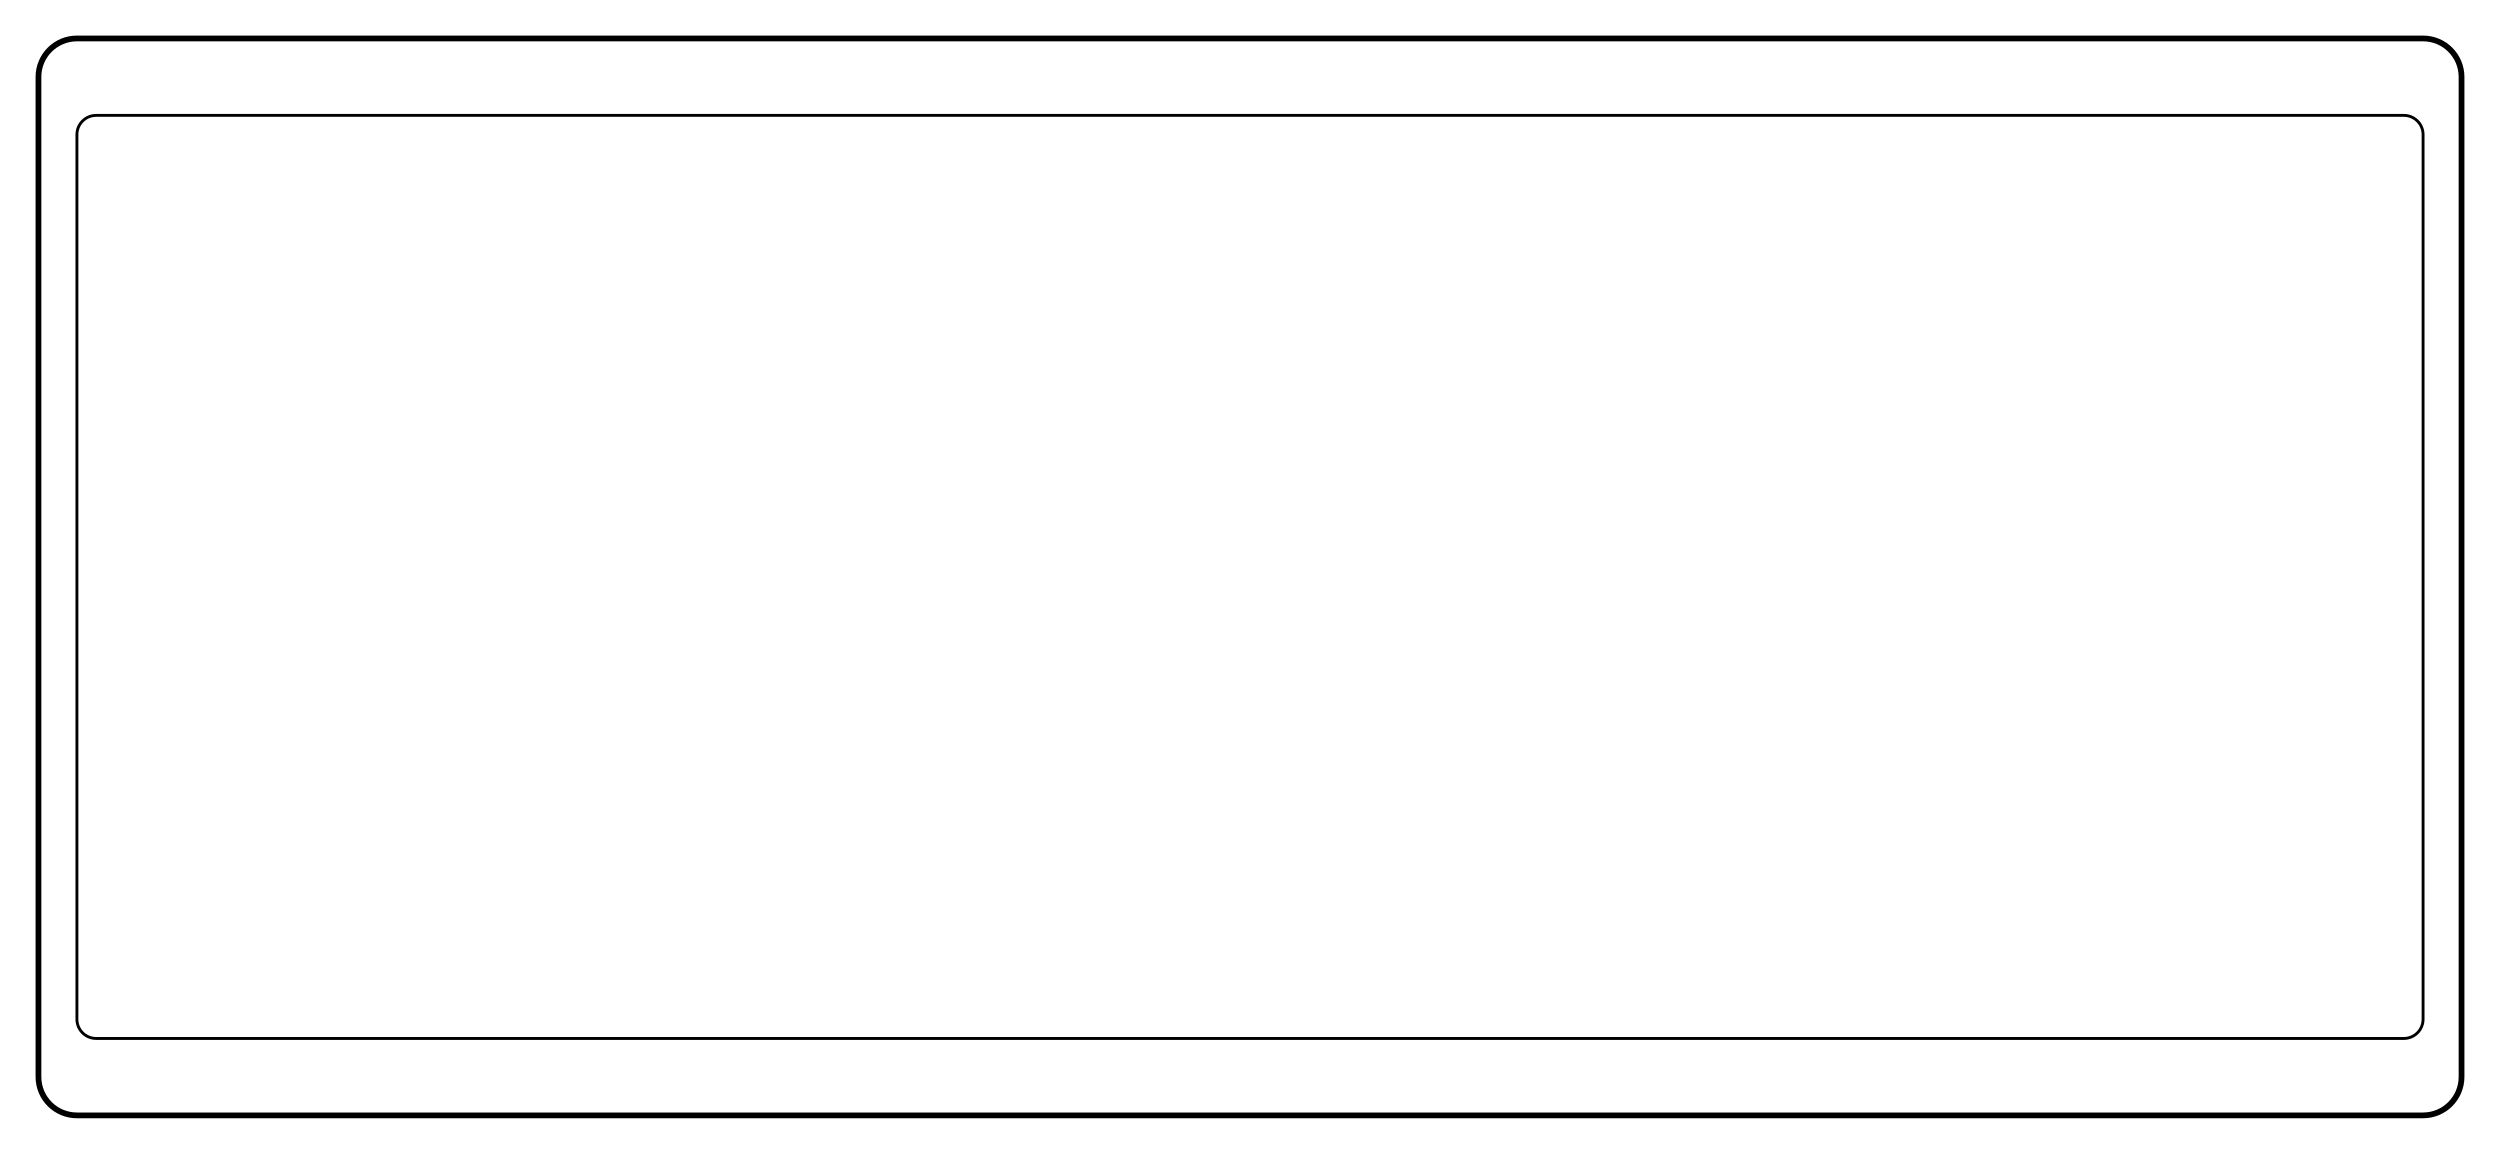
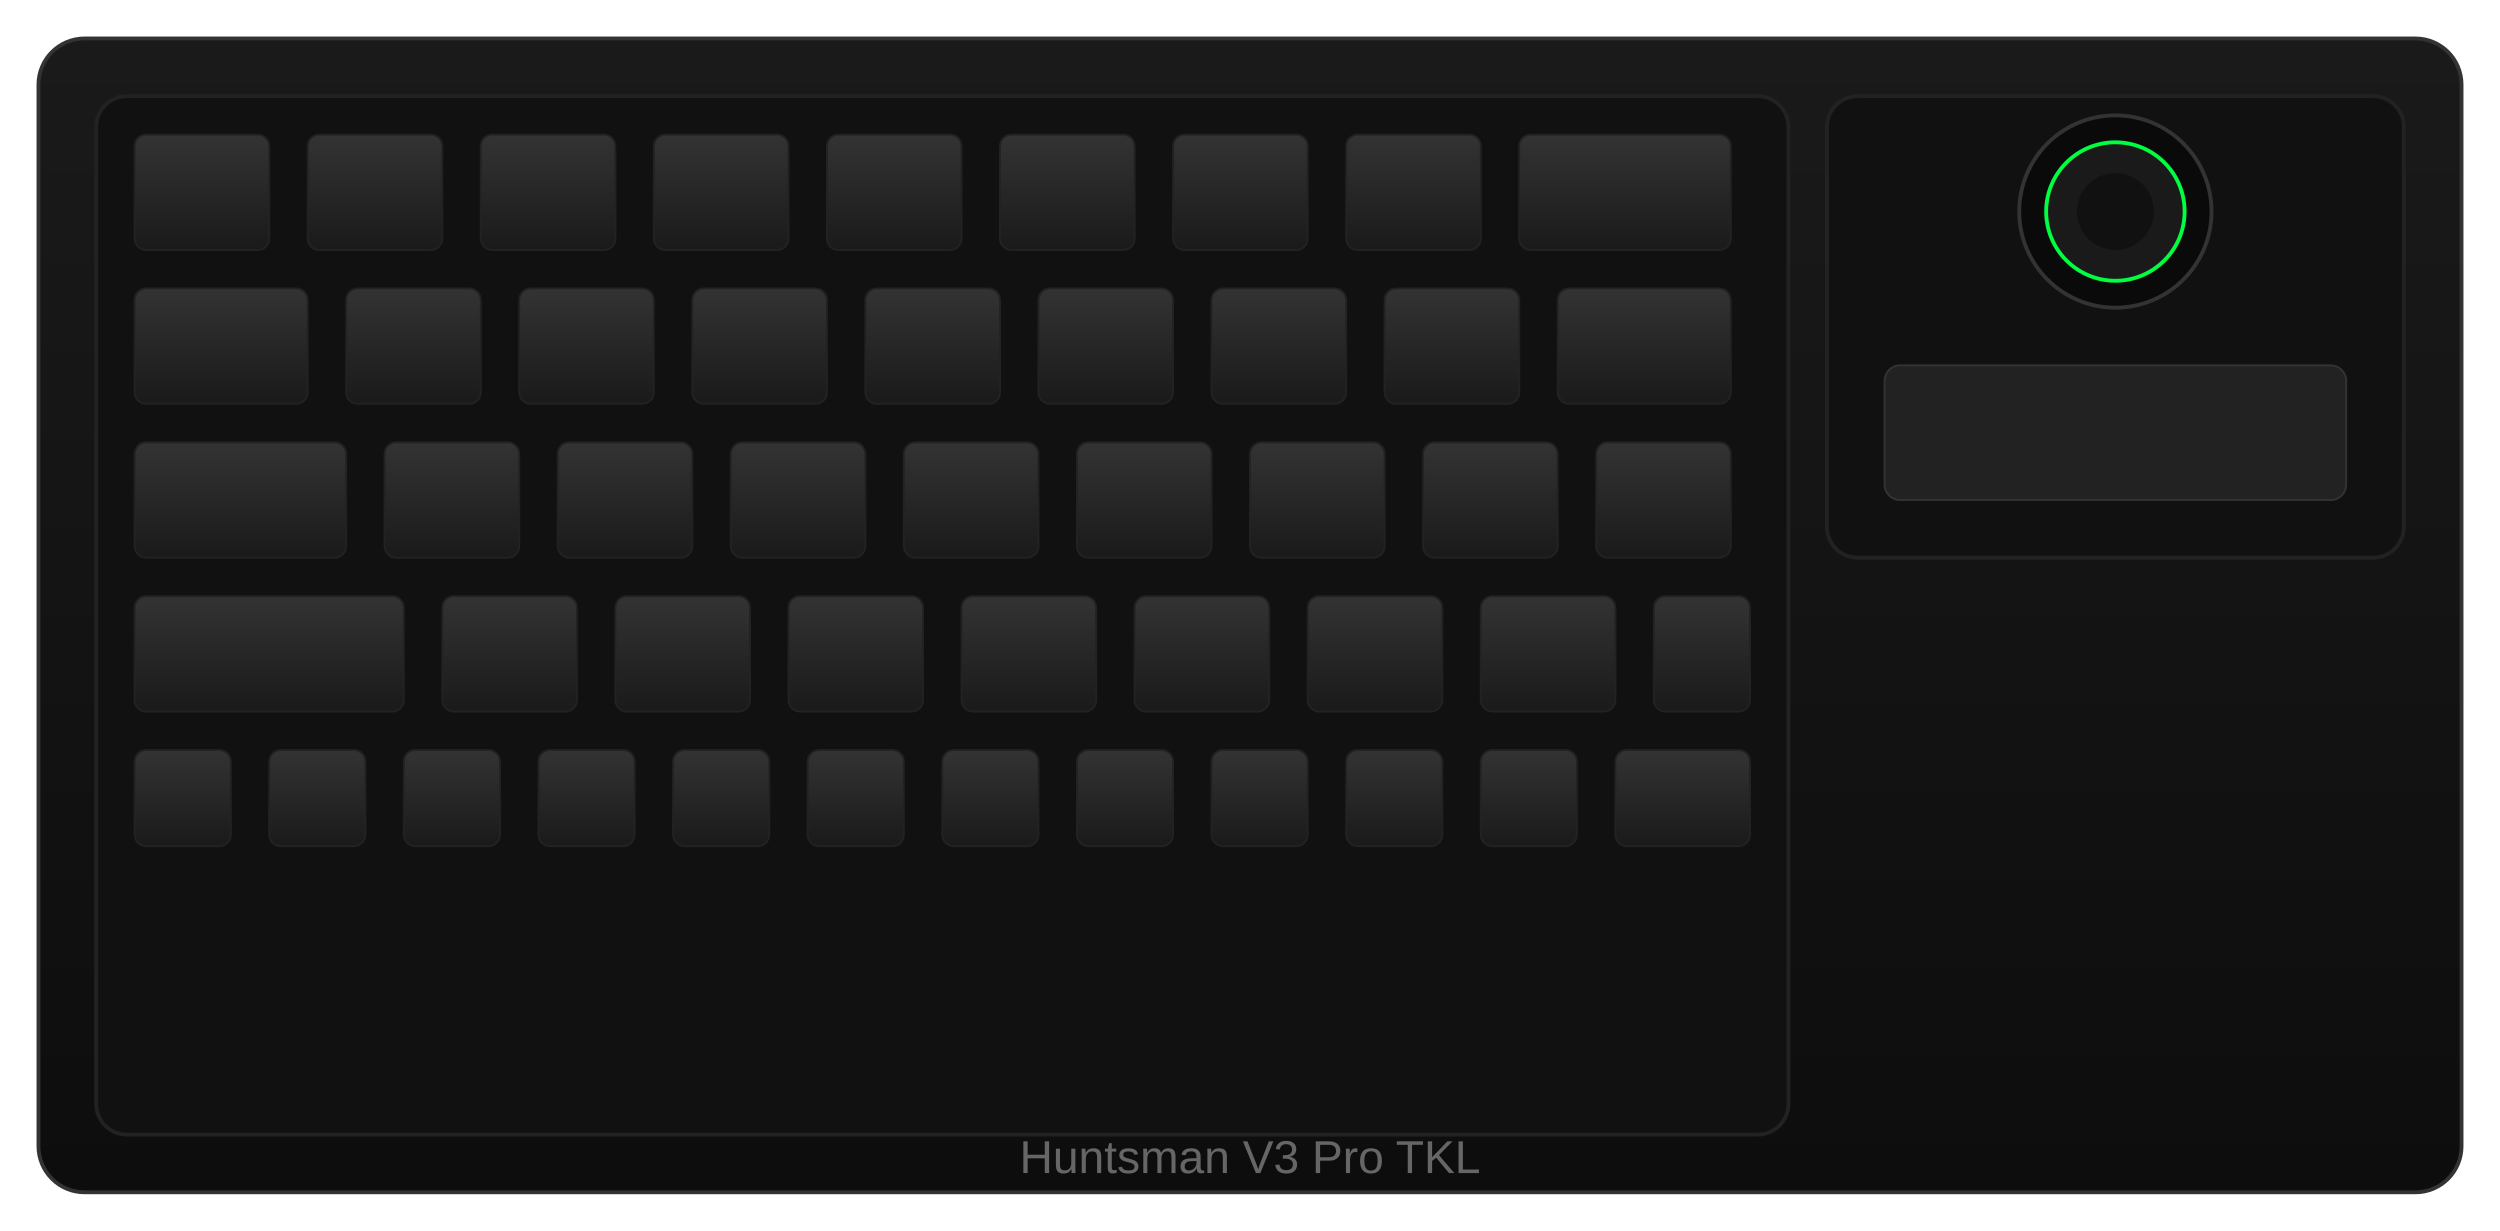
- <svg xmlns="http://www.w3.org/2000/svg" viewBox="0 0 650 300" fill="none" stroke="currentColor">
-   <rect x="10" y="10" width="630" height="280" rx="10" stroke-width="1.5" />
-   <rect x="20" y="30" width="610" height="240" rx="5" stroke-width="0.75" />
+ <svg xmlns="http://www.w3.org/2000/svg" viewBox="0 0 650 320">
+   <defs>
+     <linearGradient id="hunt-tkl-body" x1="0%" y1="0%" x2="0%" y2="100%">
+       <stop offset="0%" style="stop-color:#1a1a1a" />
+       <stop offset="100%" style="stop-color:#0d0d0d" />
+     </linearGradient>
+     <linearGradient id="key-cap" x1="0%" y1="0%" x2="0%" y2="100%">
+       <stop offset="0%" style="stop-color:#333" />
+       <stop offset="100%" style="stop-color:#1a1a1a" />
+     </linearGradient>
+   </defs>
+   <rect x="10" y="10" width="630" height="300" rx="12" fill="url(#hunt-tkl-body)" stroke="#333" stroke-width="1" />
+   <rect x="25" y="25" width="440" height="270" rx="8" fill="#111" stroke="#222" stroke-width="1" />
+   <g fill="url(#key-cap)" stroke="#222" stroke-width="0.5">
+     <rect x="35" y="35" width="35" height="30" rx="3" />
+     <rect x="80" y="35" width="35" height="30" rx="3" />
+     <rect x="125" y="35" width="35" height="30" rx="3" />
+     <rect x="170" y="35" width="35" height="30" rx="3" />
+     <rect x="215" y="35" width="35" height="30" rx="3" />
+     <rect x="260" y="35" width="35" height="30" rx="3" />
+     <rect x="305" y="35" width="35" height="30" rx="3" />
+     <rect x="350" y="35" width="35" height="30" rx="3" />
+     <rect x="395" y="35" width="55" height="30" rx="3" />
+     <rect x="35" y="75" width="45" height="30" rx="3" />
+     <rect x="90" y="75" width="35" height="30" rx="3" />
+     <rect x="135" y="75" width="35" height="30" rx="3" />
+     <rect x="180" y="75" width="35" height="30" rx="3" />
+     <rect x="225" y="75" width="35" height="30" rx="3" />
+     <rect x="270" y="75" width="35" height="30" rx="3" />
+     <rect x="315" y="75" width="35" height="30" rx="3" />
+     <rect x="360" y="75" width="35" height="30" rx="3" />
+     <rect x="405" y="75" width="45" height="30" rx="3" />
+     <rect x="35" y="115" width="55" height="30" rx="3" />
+     <rect x="100" y="115" width="35" height="30" rx="3" />
+     <rect x="145" y="115" width="35" height="30" rx="3" />
+     <rect x="190" y="115" width="35" height="30" rx="3" />
+     <rect x="235" y="115" width="35" height="30" rx="3" />
+     <rect x="280" y="115" width="35" height="30" rx="3" />
+     <rect x="325" y="115" width="35" height="30" rx="3" />
+     <rect x="370" y="115" width="35" height="30" rx="3" />
+     <rect x="415" y="115" width="35" height="30" rx="3" />
+     <rect x="35" y="155" width="70" height="30" rx="3" />
+     <rect x="115" y="155" width="35" height="30" rx="3" />
+     <rect x="160" y="155" width="35" height="30" rx="3" />
+     <rect x="205" y="155" width="35" height="30" rx="3" />
+     <rect x="250" y="155" width="35" height="30" rx="3" />
+     <rect x="295" y="155" width="35" height="30" rx="3" />
+     <rect x="340" y="155" width="35" height="30" rx="3" />
+     <rect x="385" y="155" width="35" height="30" rx="3" />
+     <rect x="430" y="155" width="25" height="30" rx="3" />
+     <rect x="35" y="195" width="25" height="25" rx="3" />
+     <rect x="70" y="195" width="25" height="25" rx="3" />
+     <rect x="105" y="195" width="25" height="25" rx="3" />
+     <rect x="140" y="195" width="25" height="25" rx="3" />
+     <rect x="175" y="195" width="25" height="25" rx="3" />
+     <rect x="210" y="195" width="25" height="25" rx="3" />
+     <rect x="245" y="195" width="25" height="25" rx="3" />
+     <rect x="280" y="195" width="25" height="25" rx="3" />
+     <rect x="315" y="195" width="25" height="25" rx="3" />
+     <rect x="350" y="195" width="25" height="25" rx="3" />
+     <rect x="385" y="195" width="25" height="25" rx="3" />
+     <rect x="420" y="195" width="35" height="25" rx="3" />
+   </g>
+   <rect x="475" y="25" width="150" height="120" rx="8" fill="#111" stroke="#222" stroke-width="1" />
+   <circle cx="550" cy="55" r="25" fill="#0a0a0a" stroke="#333" stroke-width="1" />
+   <circle cx="550" cy="55" r="18" fill="#1a1a1a" stroke="#00ff41" stroke-width="1" />
+   <circle cx="550" cy="55" r="10" fill="#111" />
+   <rect x="490" y="95" width="120" height="35" rx="4" fill="#222" stroke="#333" stroke-width="0.5" />
+   <text x="325" y="305" text-anchor="middle" font-family="Arial" font-size="12" fill="#666">Huntsman V3 Pro TKL</text>
</svg>
